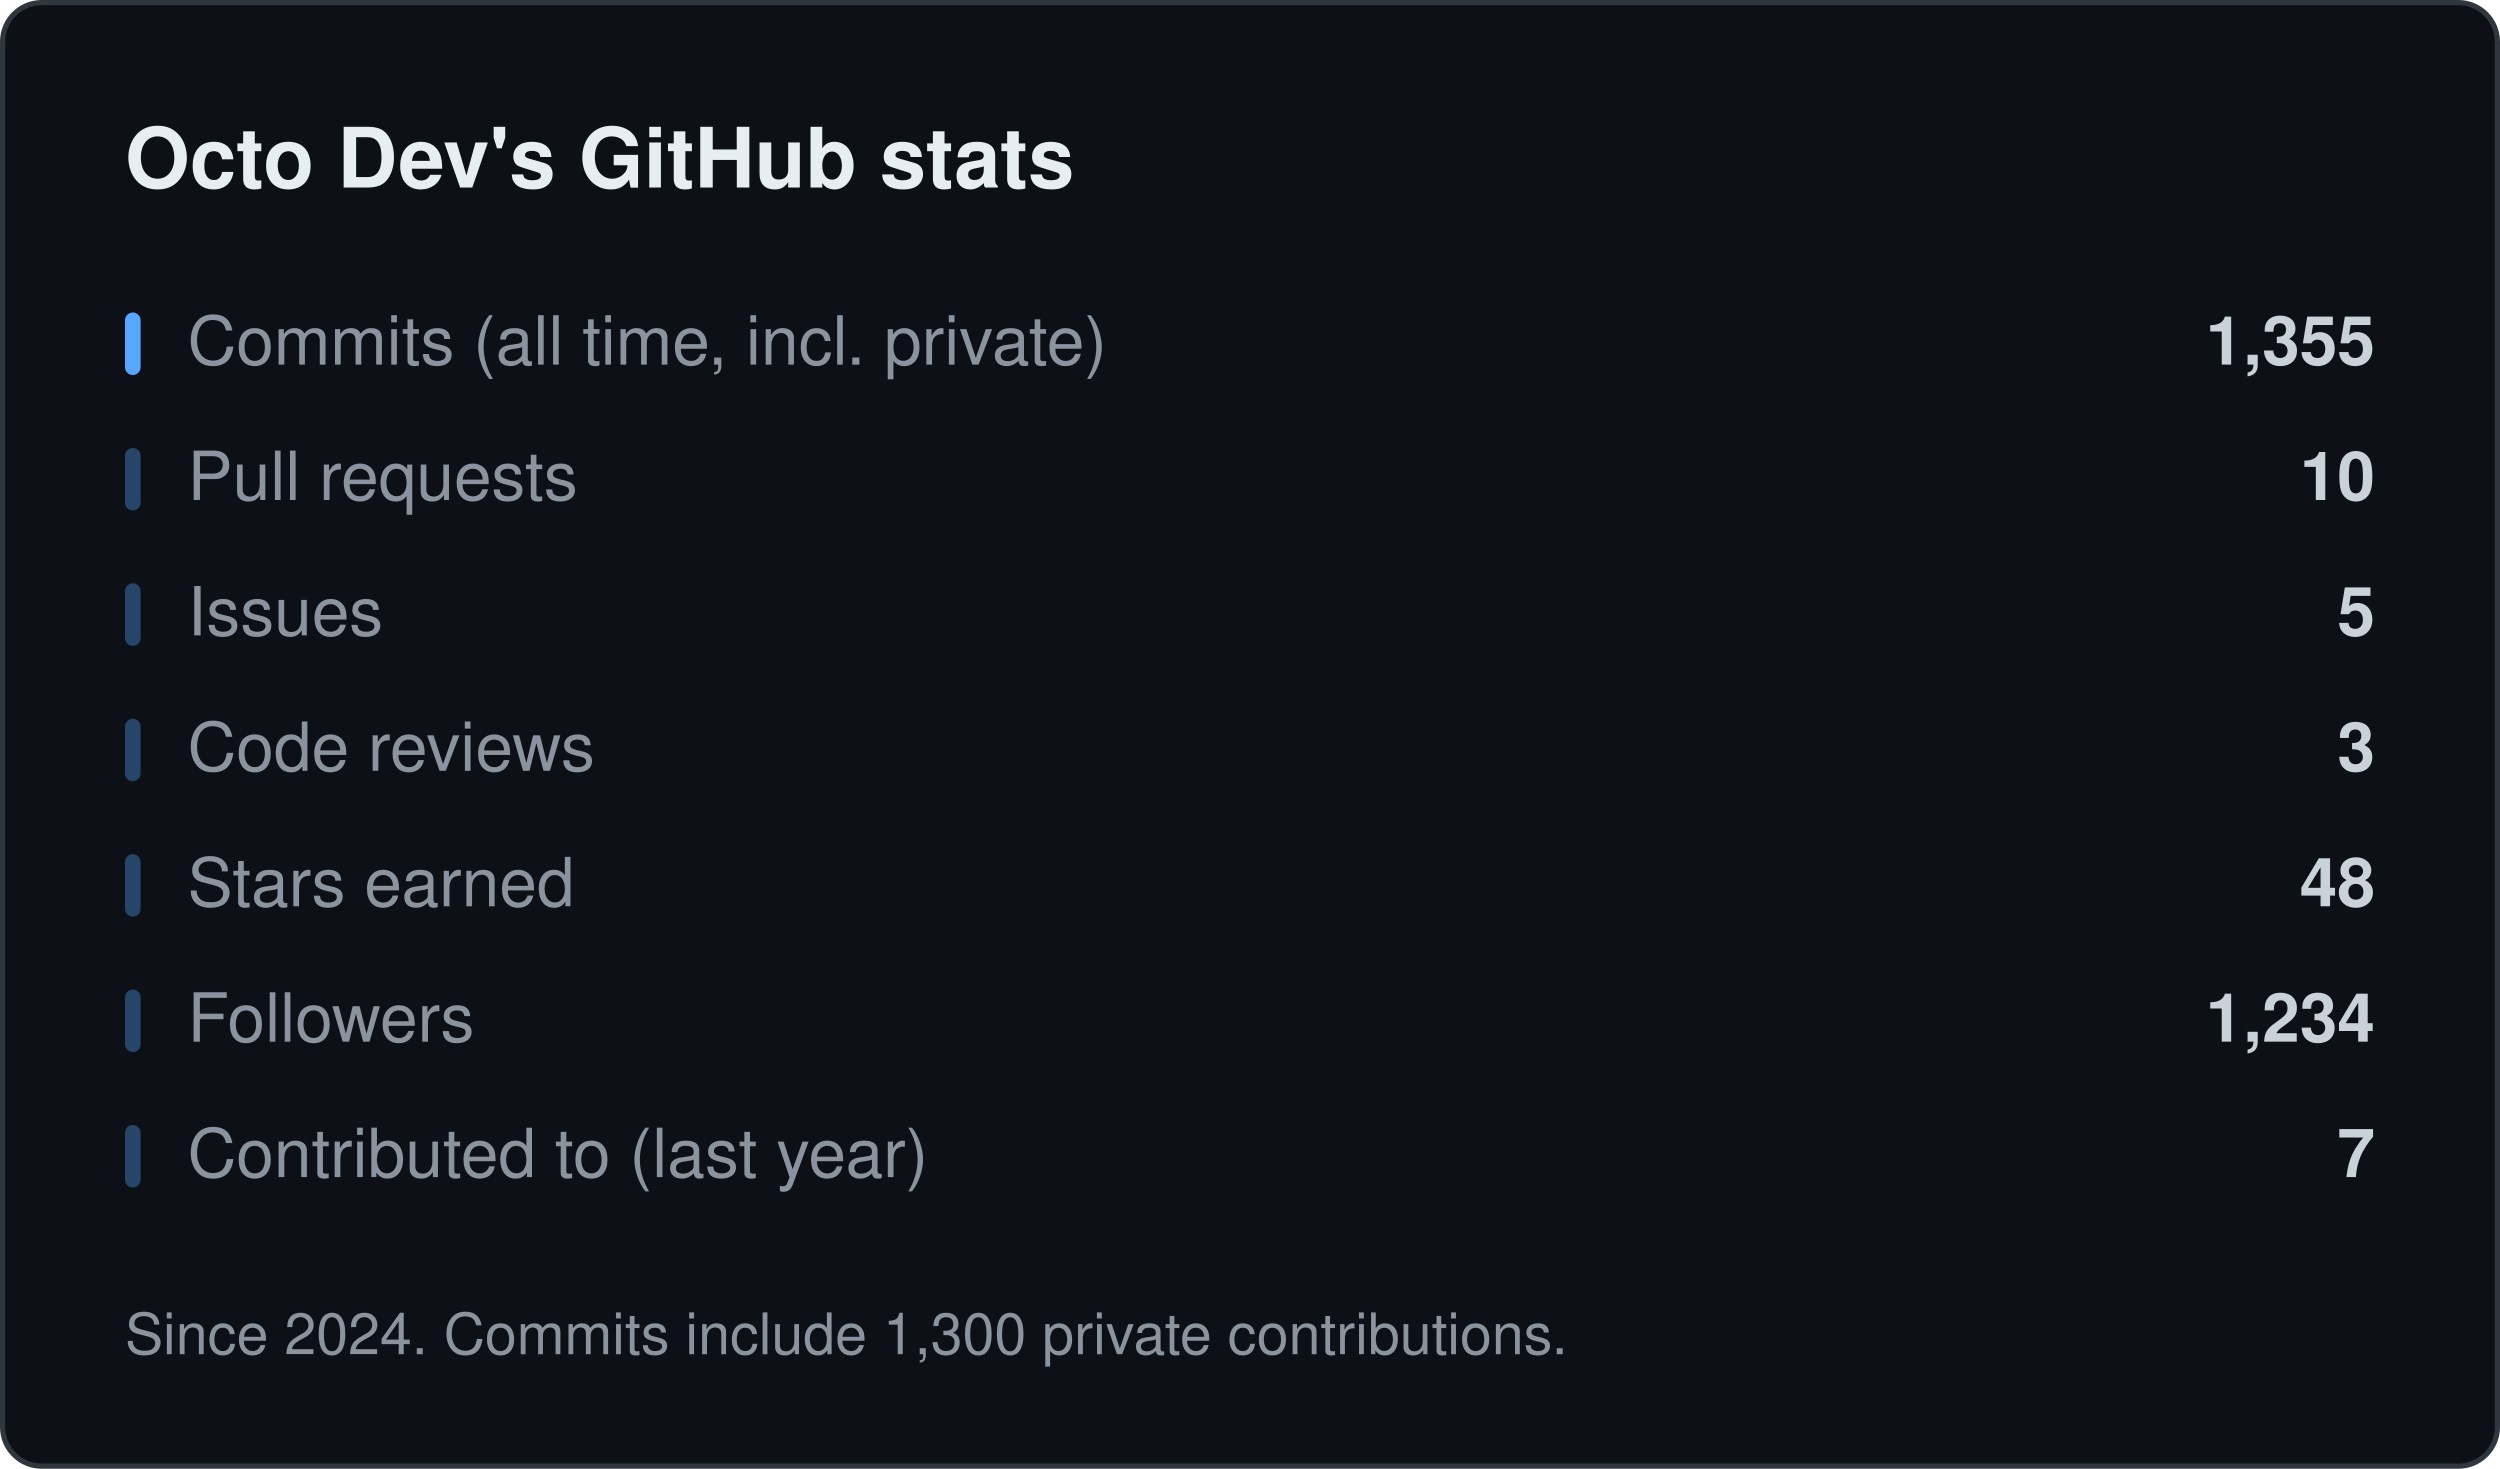
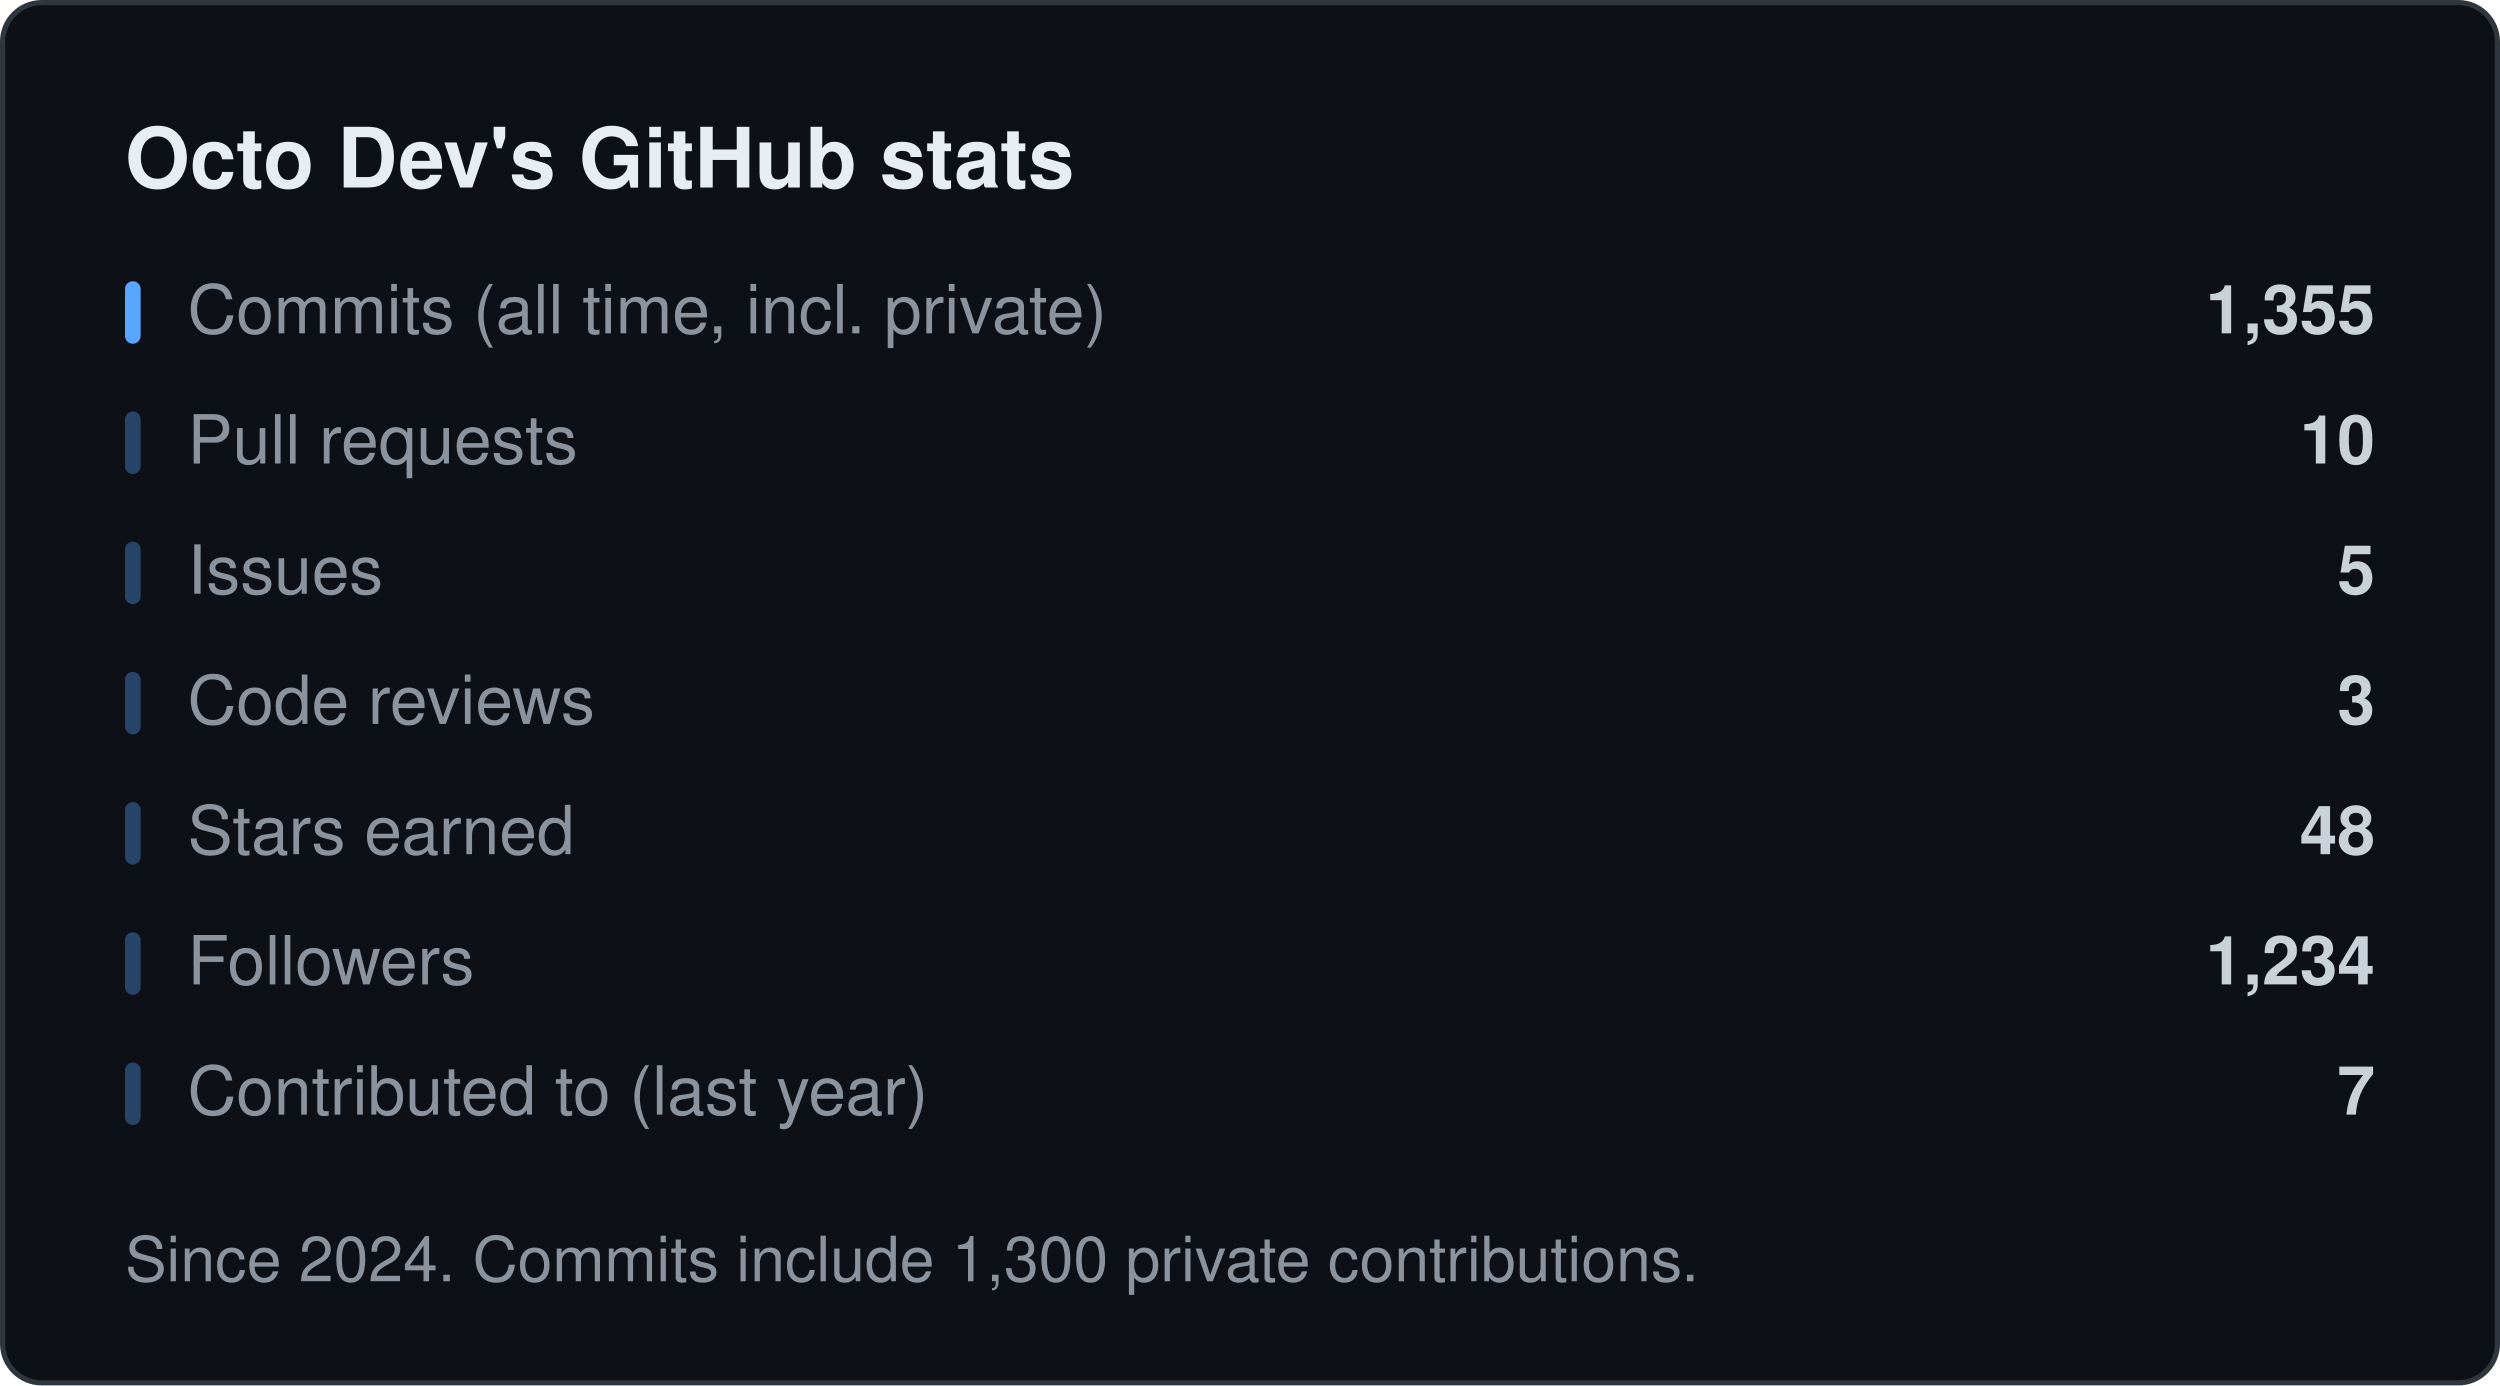
- <svg xmlns="http://www.w3.org/2000/svg" width="480" height="282" viewBox="0 0 480 282" role="img" aria-labelledby="truestats-stats-title truestats-stats-desc">
+ <svg xmlns="http://www.w3.org/2000/svg" width="480" height="266" viewBox="0 0 480 266" role="img" aria-labelledby="truestats-stats-title truestats-stats-desc">
  <style>
    text { font-family: -apple-system, BlinkMacSystemFont, "Segoe UI", Helvetica, Arial, sans-serif; }
    .title { font-size: 16px; font-weight: 600; fill: #e6edf3; }
    .label { font-size: 13px; fill: #8b949e; }
    .value { font-size: 13px; font-weight: 600; fill: #c9d1d9; }
-     .small { font-size: 11px; fill: #8b949e; }
+     .small { font-size: 12px; fill: #8b949e; }
    .big { font-size: 28px; font-weight: 600; fill: #c9d1d9; }
    .accent { fill: #58a6ff; }
    .body { font-size: 13px; fill: #c9d1d9; }
  </style>
-   <rect x="0.5" y="0.5" width="479" height="281" rx="7.5" fill="#0d1117" stroke="#30363d" />
+   <rect x="0.5" y="0.5" width="479" height="265" rx="7.5" fill="#0d1117" stroke="#30363d" />
  <text x="24" y="36" class="title">Octo Dev's GitHub stats</text>
  <g>
-     <rect x="24" y="60" width="3" height="12" rx="1.5" class="accent" />
-     <text x="36" y="70" class="label">Commits (all time, incl. private)</text>
-     <text x="456" y="70" class="value" text-anchor="end">1,355</text>
+     <rect x="24" y="54" width="3" height="12" rx="1.5" class="accent" />
+     <text x="36" y="64" class="label">Commits (all time, incl. private)</text>
+     <text x="456" y="64" class="value" text-anchor="end">1,355</text>
  </g>
  <g>
-     <rect x="24" y="86" width="3" height="12" rx="1.5" class="accent" opacity="0.35" />
-     <text x="36" y="96" class="label">Pull requests</text>
-     <text x="456" y="96" class="value" text-anchor="end">10</text>
+     <rect x="24" y="79" width="3" height="12" rx="1.5" class="accent" opacity="0.35" />
+     <text x="36" y="89" class="label">Pull requests</text>
+     <text x="456" y="89" class="value" text-anchor="end">10</text>
  </g>
  <g>
-     <rect x="24" y="112" width="3" height="12" rx="1.5" class="accent" opacity="0.35" />
-     <text x="36" y="122" class="label">Issues</text>
-     <text x="456" y="122" class="value" text-anchor="end">5</text>
+     <rect x="24" y="104" width="3" height="12" rx="1.5" class="accent" opacity="0.35" />
+     <text x="36" y="114" class="label">Issues</text>
+     <text x="456" y="114" class="value" text-anchor="end">5</text>
  </g>
  <g>
-     <rect x="24" y="138" width="3" height="12" rx="1.5" class="accent" opacity="0.35" />
-     <text x="36" y="148" class="label">Code reviews</text>
-     <text x="456" y="148" class="value" text-anchor="end">3</text>
+     <rect x="24" y="129" width="3" height="12" rx="1.5" class="accent" opacity="0.35" />
+     <text x="36" y="139" class="label">Code reviews</text>
+     <text x="456" y="139" class="value" text-anchor="end">3</text>
  </g>
  <g>
-     <rect x="24" y="164" width="3" height="12" rx="1.5" class="accent" opacity="0.35" />
-     <text x="36" y="174" class="label">Stars earned</text>
-     <text x="456" y="174" class="value" text-anchor="end">48</text>
+     <rect x="24" y="154" width="3" height="12" rx="1.5" class="accent" opacity="0.35" />
+     <text x="36" y="164" class="label">Stars earned</text>
+     <text x="456" y="164" class="value" text-anchor="end">48</text>
  </g>
  <g>
-     <rect x="24" y="190" width="3" height="12" rx="1.5" class="accent" opacity="0.35" />
-     <text x="36" y="200" class="label">Followers</text>
-     <text x="456" y="200" class="value" text-anchor="end">1,234</text>
+     <rect x="24" y="179" width="3" height="12" rx="1.5" class="accent" opacity="0.35" />
+     <text x="36" y="189" class="label">Followers</text>
+     <text x="456" y="189" class="value" text-anchor="end">1,234</text>
  </g>
  <g>
-     <rect x="24" y="216" width="3" height="12" rx="1.5" class="accent" opacity="0.35" />
-     <text x="36" y="226" class="label">Contributed to (last year)</text>
-     <text x="456" y="226" class="value" text-anchor="end">7</text>
+     <rect x="24" y="204" width="3" height="12" rx="1.5" class="accent" opacity="0.35" />
+     <text x="36" y="214" class="label">Contributed to (last year)</text>
+     <text x="456" y="214" class="value" text-anchor="end">7</text>
  </g>
-   <text x="24" y="260" class="small">Since 2024. Commits include 1,300 private contributions.</text>
+   <text x="24" y="246" class="small">Since 2024. Commits include 1,300 private contributions.</text>
</svg>
